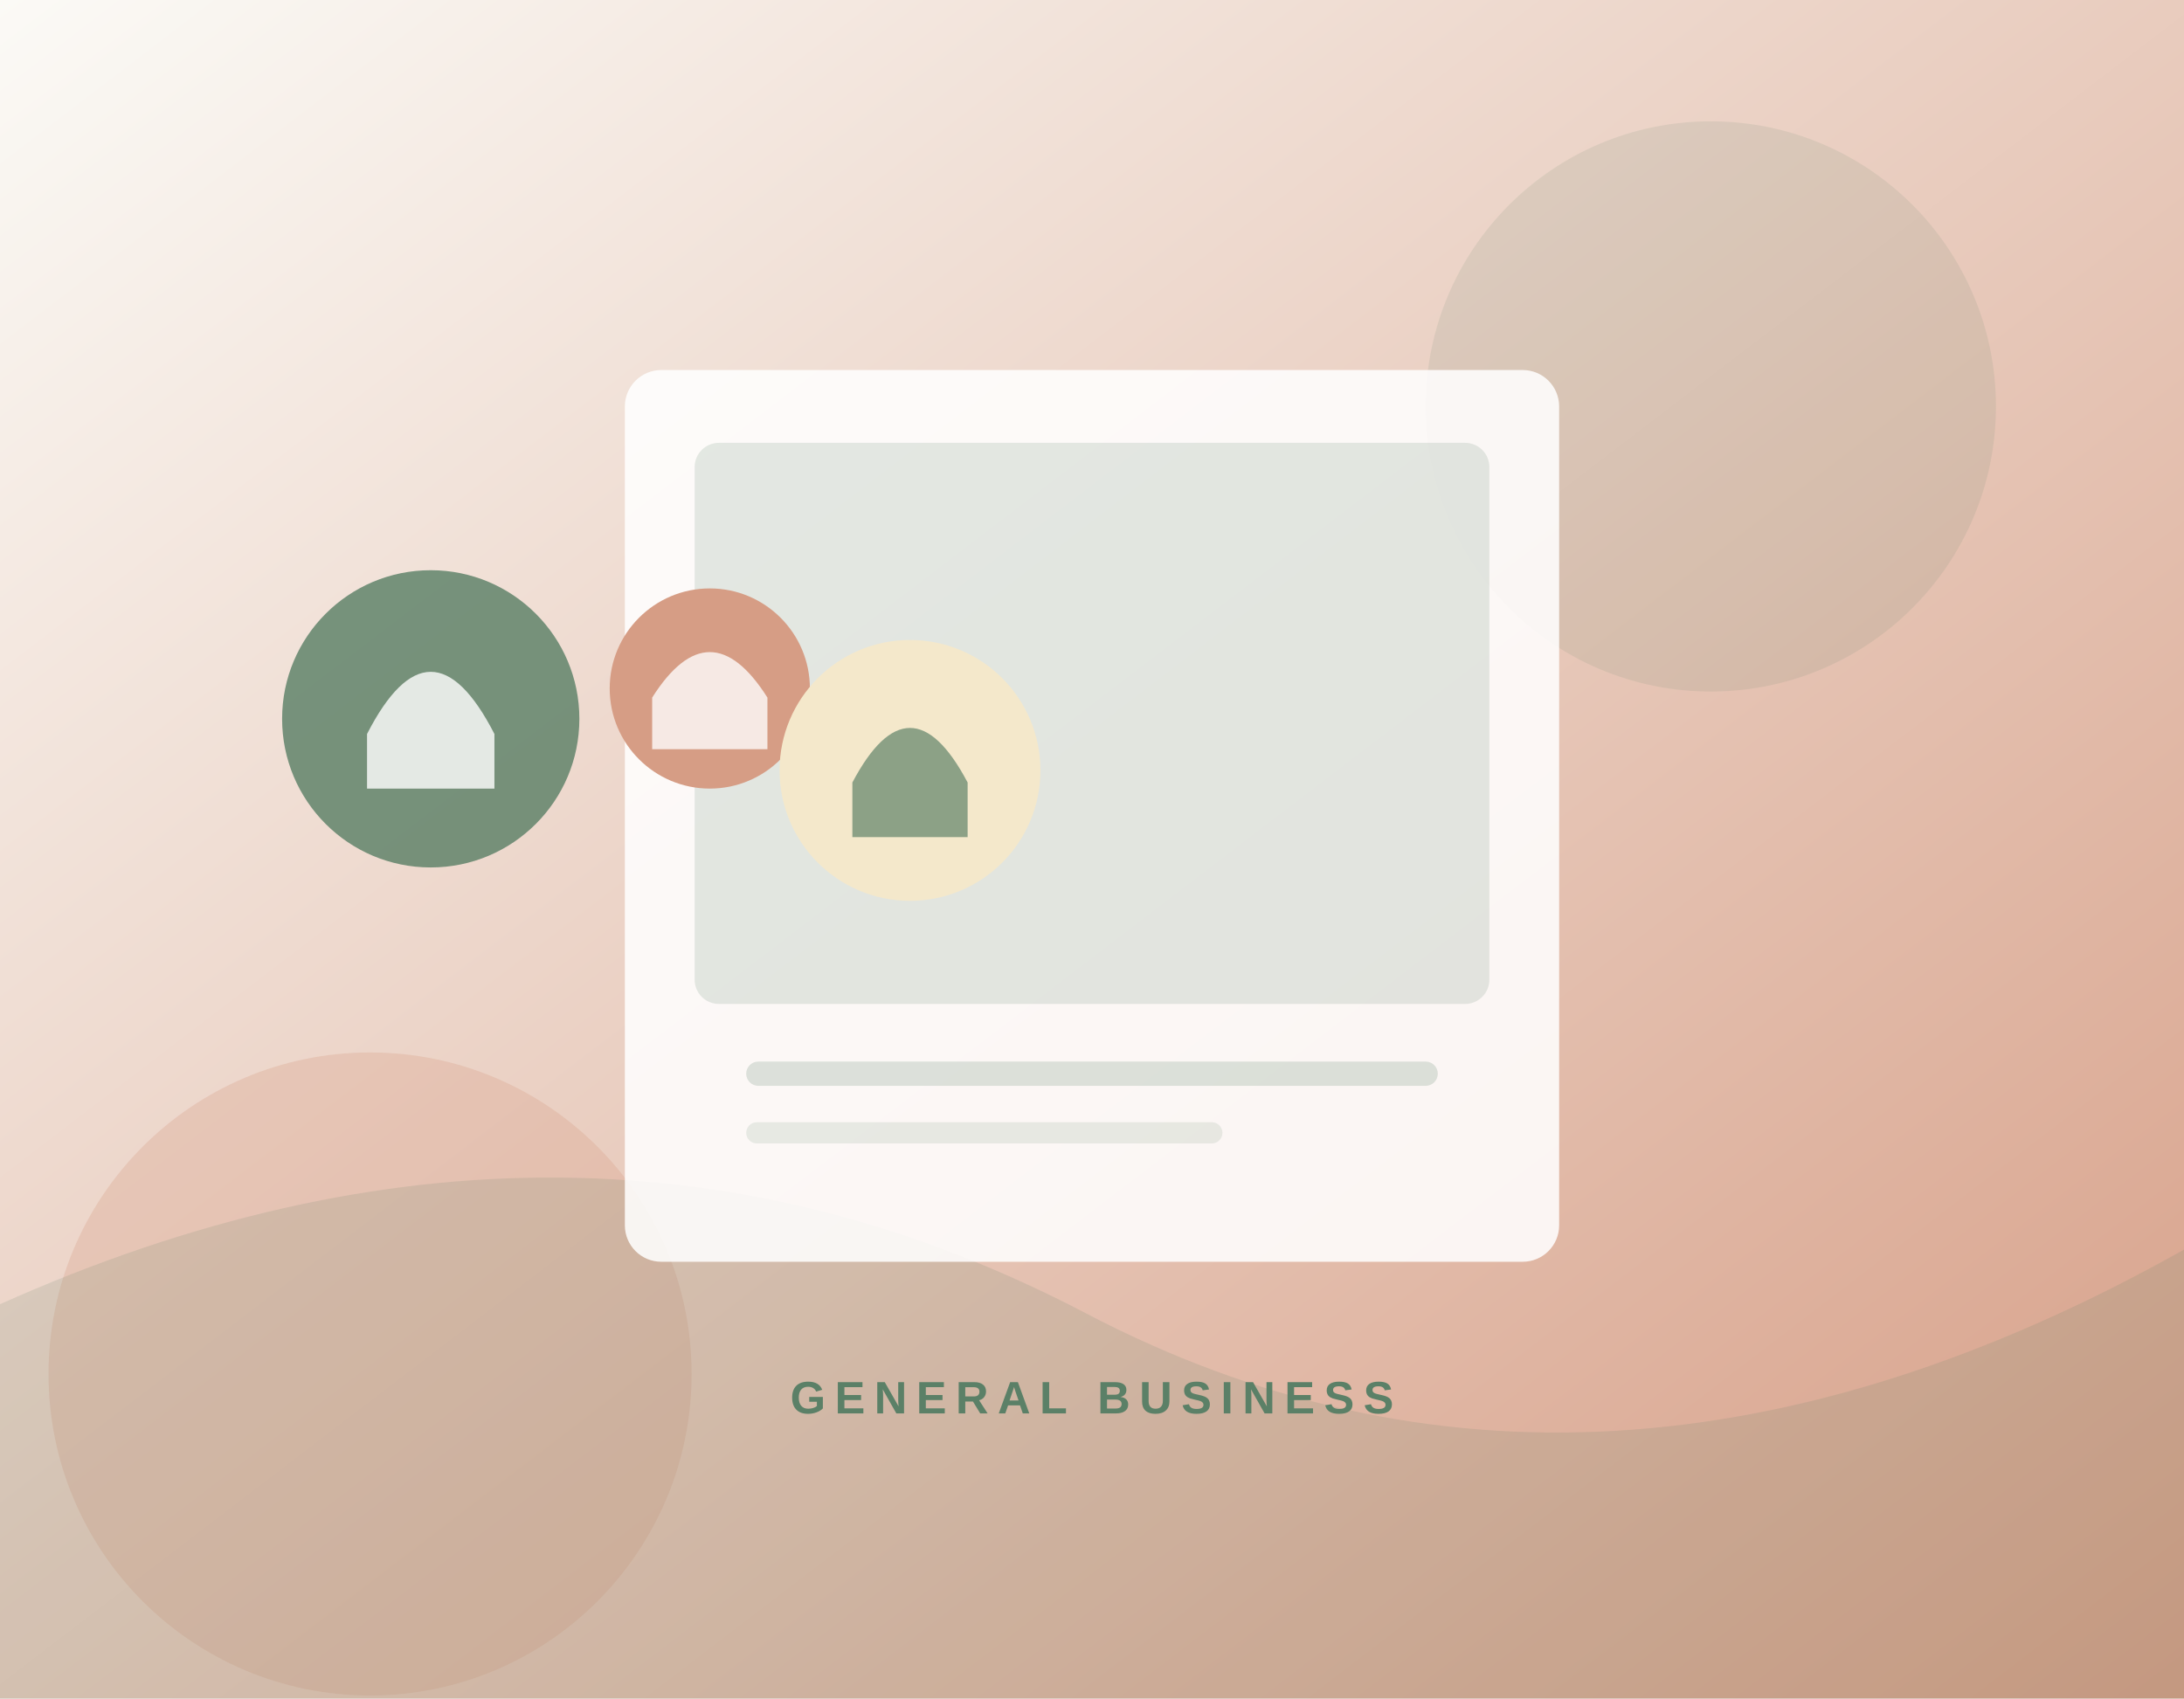
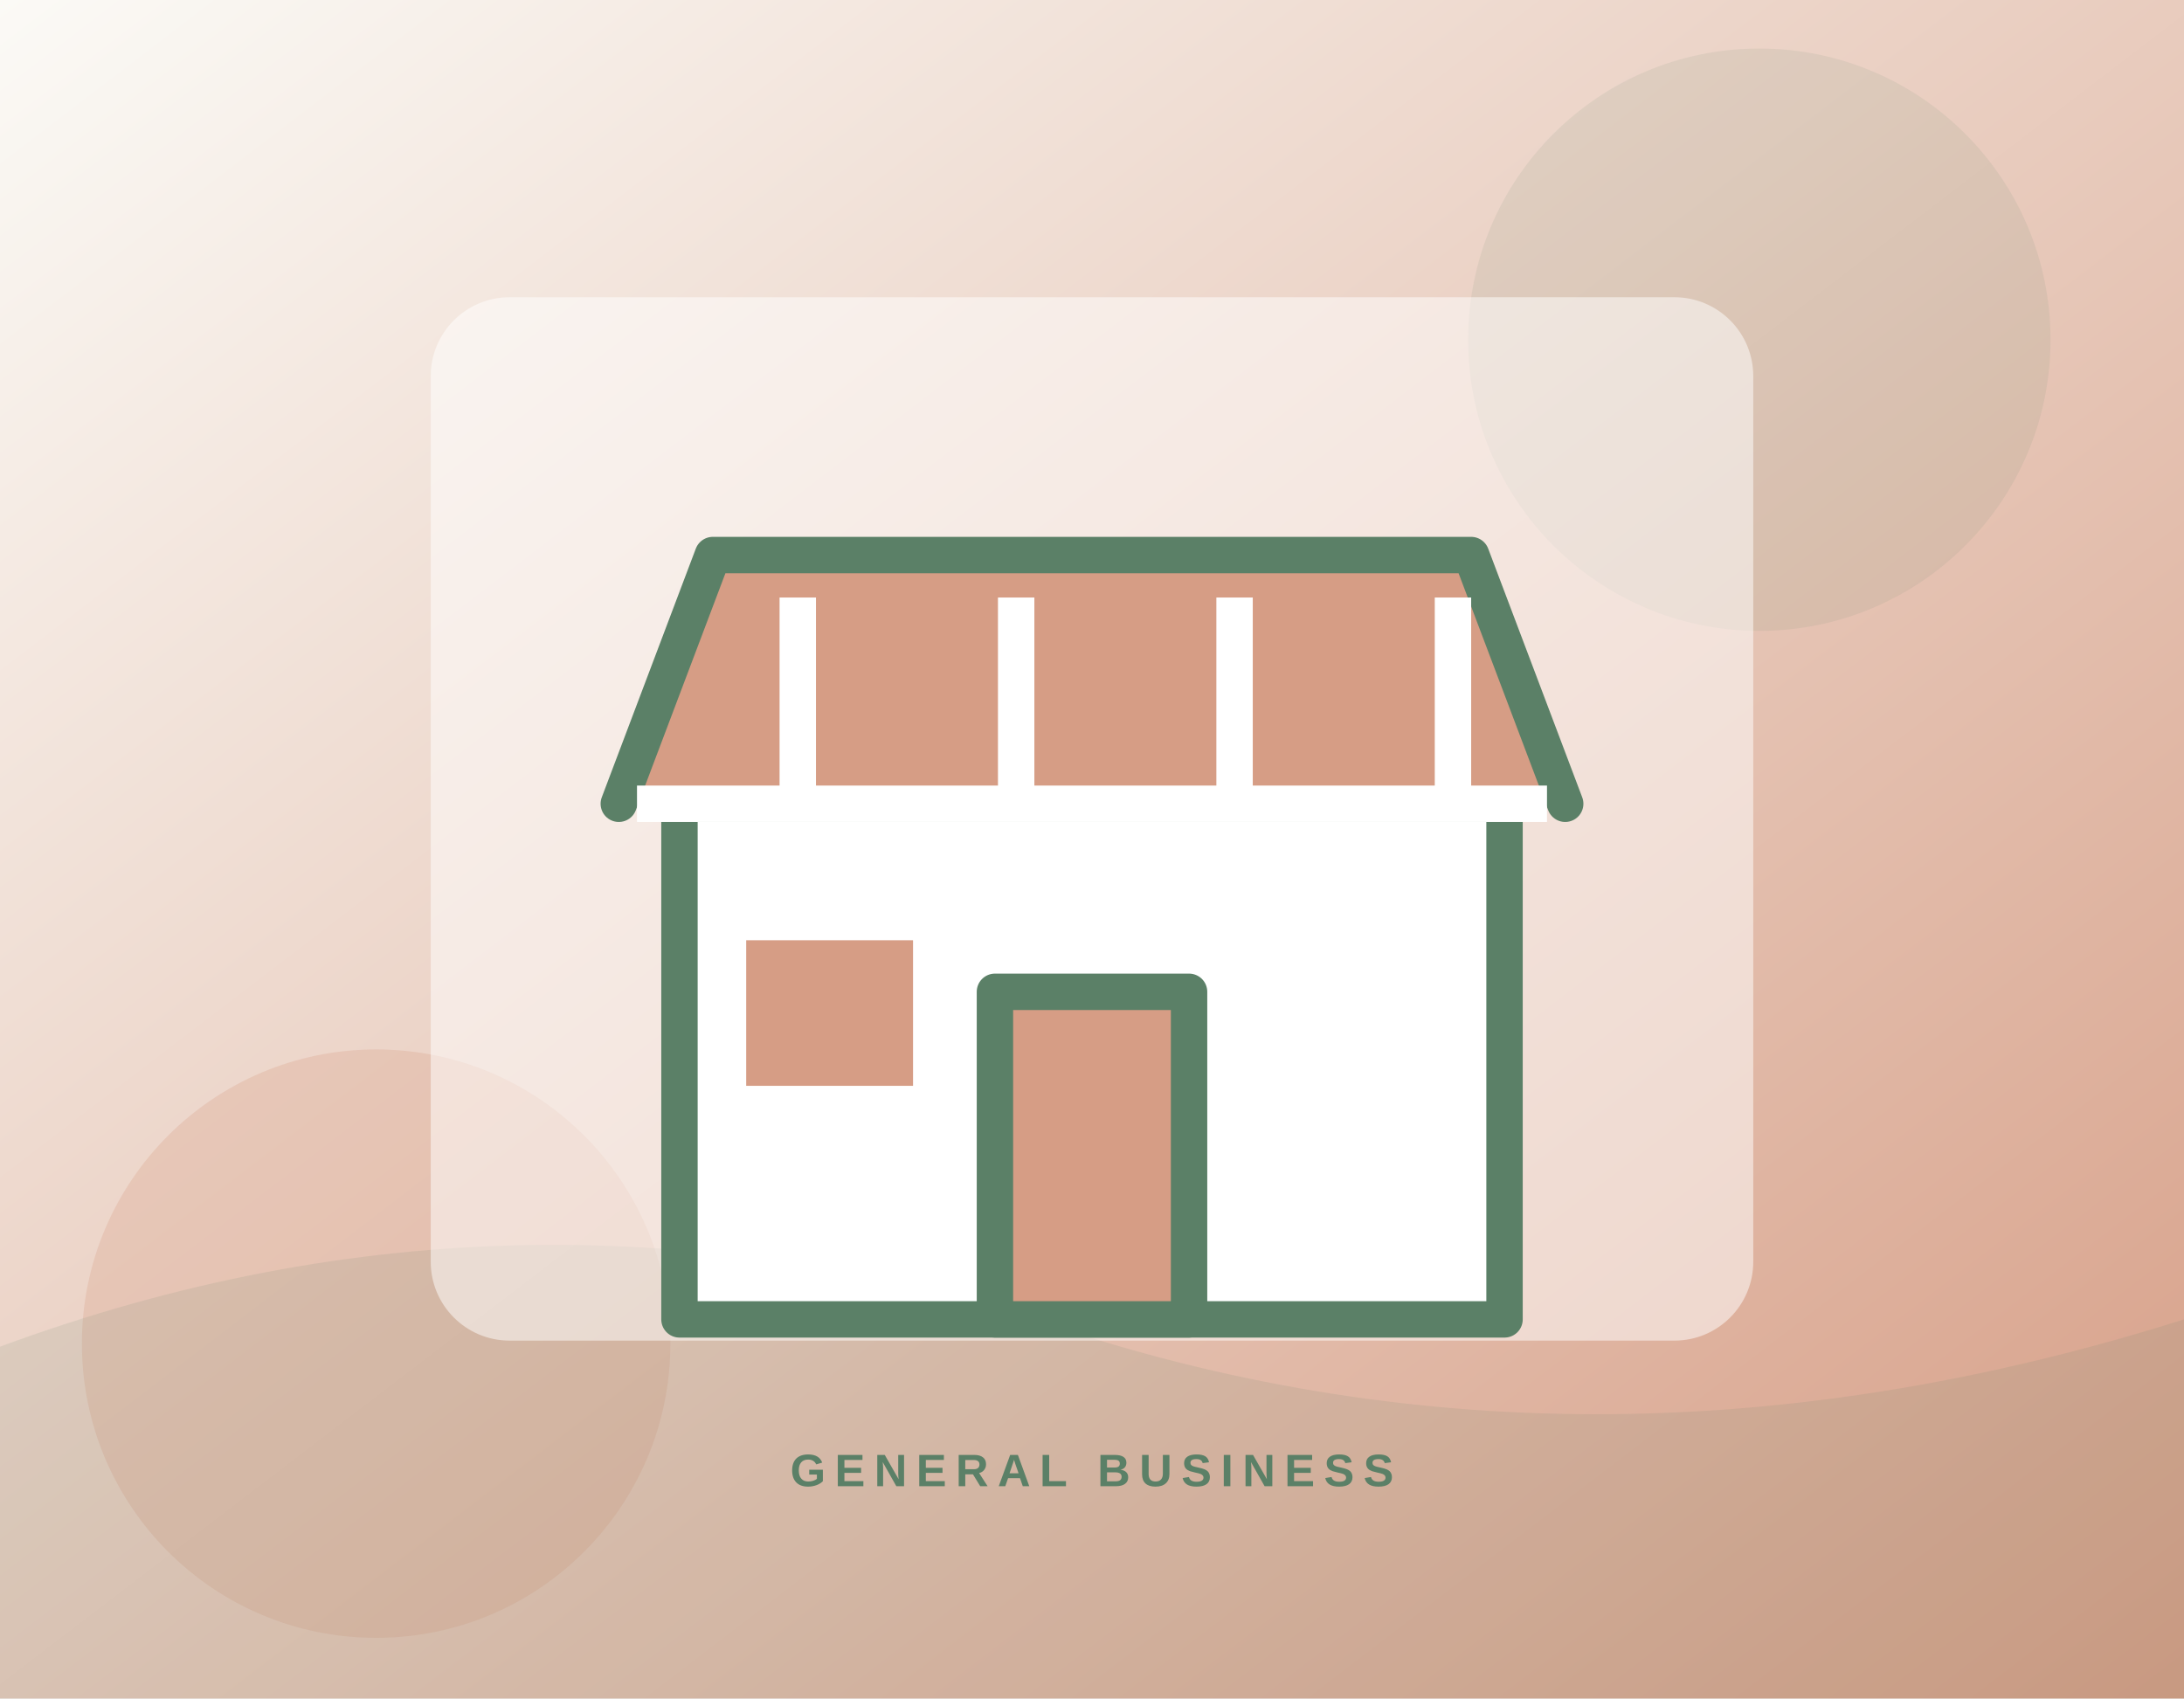
- <svg xmlns="http://www.w3.org/2000/svg" viewBox="0 0 720 560" role="img" aria-labelledby="title desc">
+ <svg xmlns="http://www.w3.org/2000/svg" viewBox="0 0 720 560" role="img" aria-labelledby="title desc" data-scene="storefront">
  <defs>
    <linearGradient id="wash" x1="0" y1="0" x2="1" y2="1">
      <stop stop-color="#fbfaf6" />
      <stop offset="1" stop-color="#d69d85" />
    </linearGradient>
  </defs>
  <rect width="720" height="560" fill="url(#wash)" />
-   <circle cx="564" cy="134" r="94" fill="#5b8067" opacity=".12" />
-   <circle cx="122" cy="453" r="106" fill="#d69d85" opacity=".3" />
-   <path d="M0 430 Q190 345 358 433 T720 412 V560 H0Z" fill="#5b8067" opacity=".15" />
-   <rect x="206" y="122" width="308" height="294" rx="12" fill="#fff" opacity=".86" />
-   <rect x="229" y="146" width="262" height="185" rx="8" fill="#5b8067" opacity=".16" />
-   <circle cx="142" cy="237" r="49" fill="#5b8067" opacity=".82" />
-   <circle cx="234" cy="227" r="33" fill="#d69d85" />
-   <circle cx="300" cy="254" r="43" fill="#f4e8cb" />
-   <path d="M121 242q21 -41 42 0v18h-42z" fill="#fff" opacity=".8" />
-   <path d="M215 230q19 -30 38 0v17h-38z" fill="#fff" opacity=".78" />
-   <path d="M281 258q19 -36 38 0v18h-38z" fill="#5b8067" opacity=".68" />
-   <rect x="246" y="350" width="228" height="8" rx="4" fill="#5b8067" opacity=".2" />
-   <rect x="246" y="370" width="157" height="7" rx="3.5" fill="#5b8067" opacity=".13" />
-   <text x="360" y="466" text-anchor="middle" fill="#5b8067" font-family="Arial,sans-serif" font-size="15" font-weight="700" letter-spacing="3">GENERAL BUSINESS</text>
+   <circle cx="580" cy="112" r="96" fill="#5b8067" opacity=".1" />
+   <circle cx="124" cy="443" r="97" fill="#d69d85" opacity=".28" />
+   <path d="M0 444q173-64 350-6t370-3v125H0z" fill="#5b8067" opacity=".12" />
+   <rect x="142" y="98" width="436" height="344" rx="26" fill="#fff" opacity=".5" />
+   <path d="M224 265h272v170H224z" fill="#fff" stroke="#5b8067" stroke-width="12" stroke-linecap="round" stroke-linejoin="round" />
+   <path d="m204 265 31-82h250l31 82" fill="#d69d85" stroke="#5b8067" stroke-width="12" stroke-linecap="round" stroke-linejoin="round" />
+   <path d="M210 265h300m-247 0v-68m72 68v-68m72 68v-68m72 68v-68" fill="none" stroke="#fff" stroke-width="12" />
+   <path d="M328 327h64v108h-64z" fill="#d69d85" stroke="#5b8067" stroke-width="12" stroke-linecap="round" stroke-linejoin="round" />
+   <path d="M246 310h55v48h-55z" fill="#d69d85" />
+   <text x="360" y="490" text-anchor="middle" fill="#5b8067" font-family="Arial,sans-serif" font-size="15" font-weight="700" letter-spacing="3">GENERAL BUSINESS</text>
</svg>
